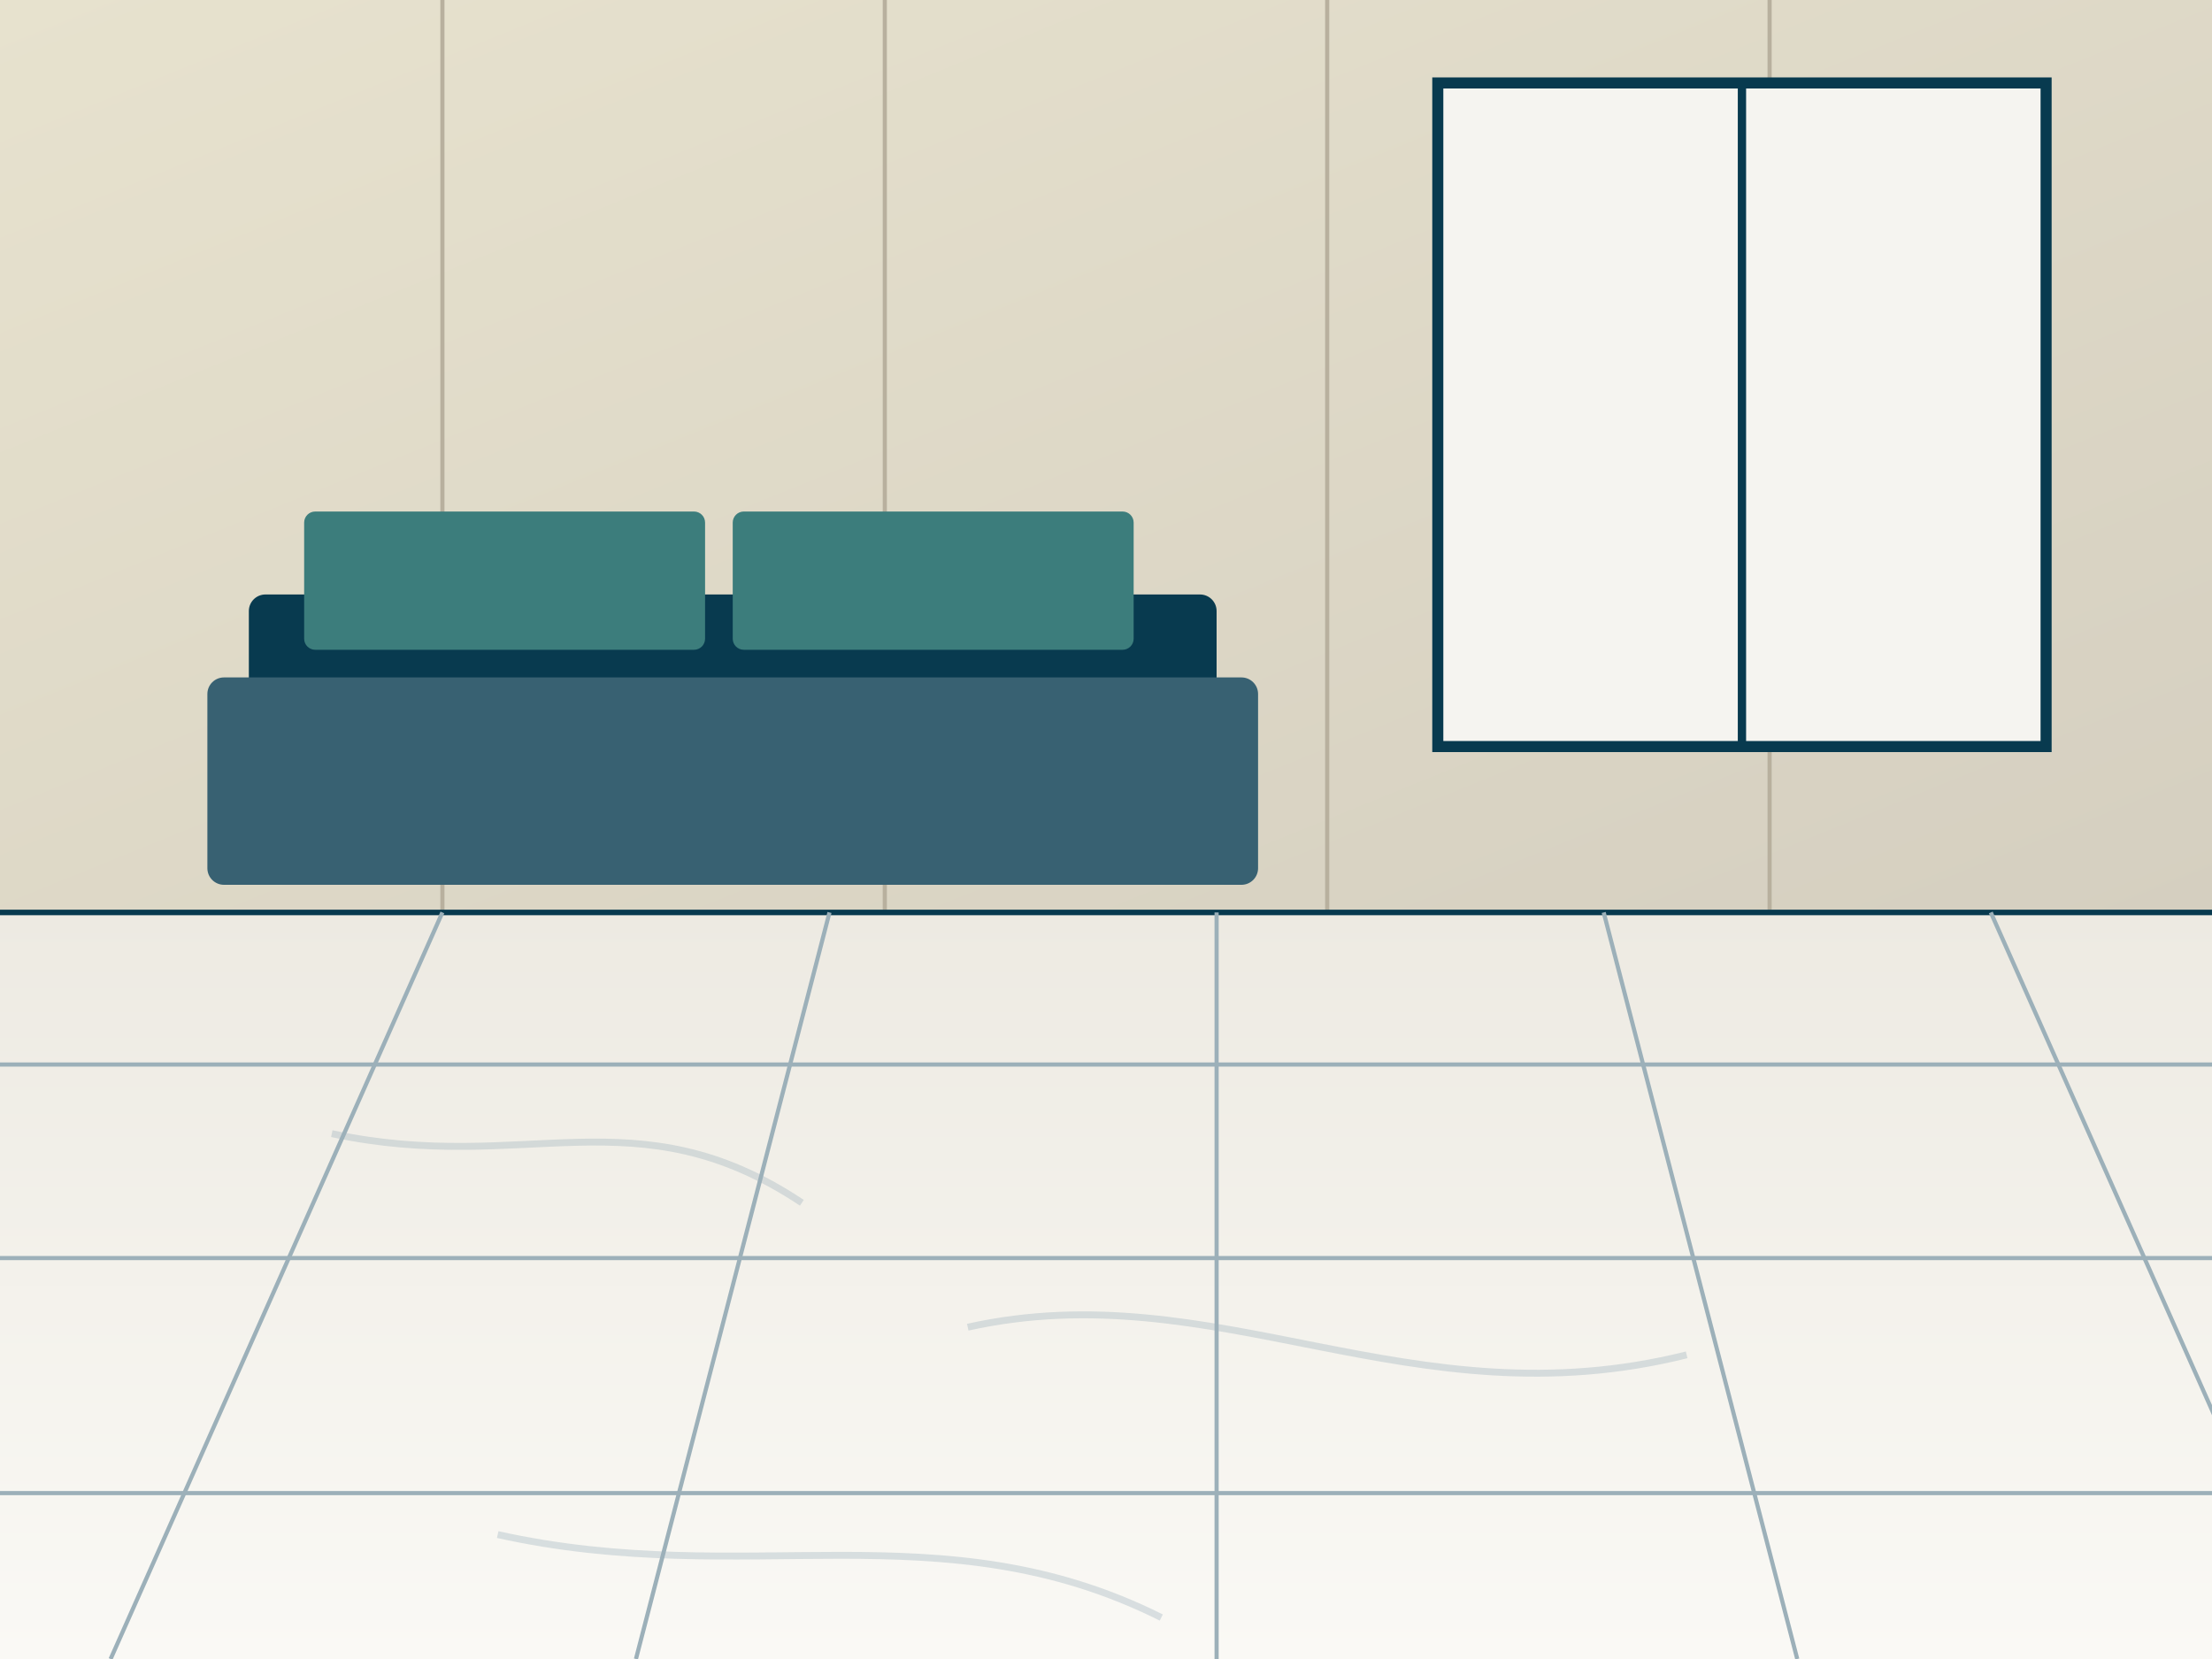
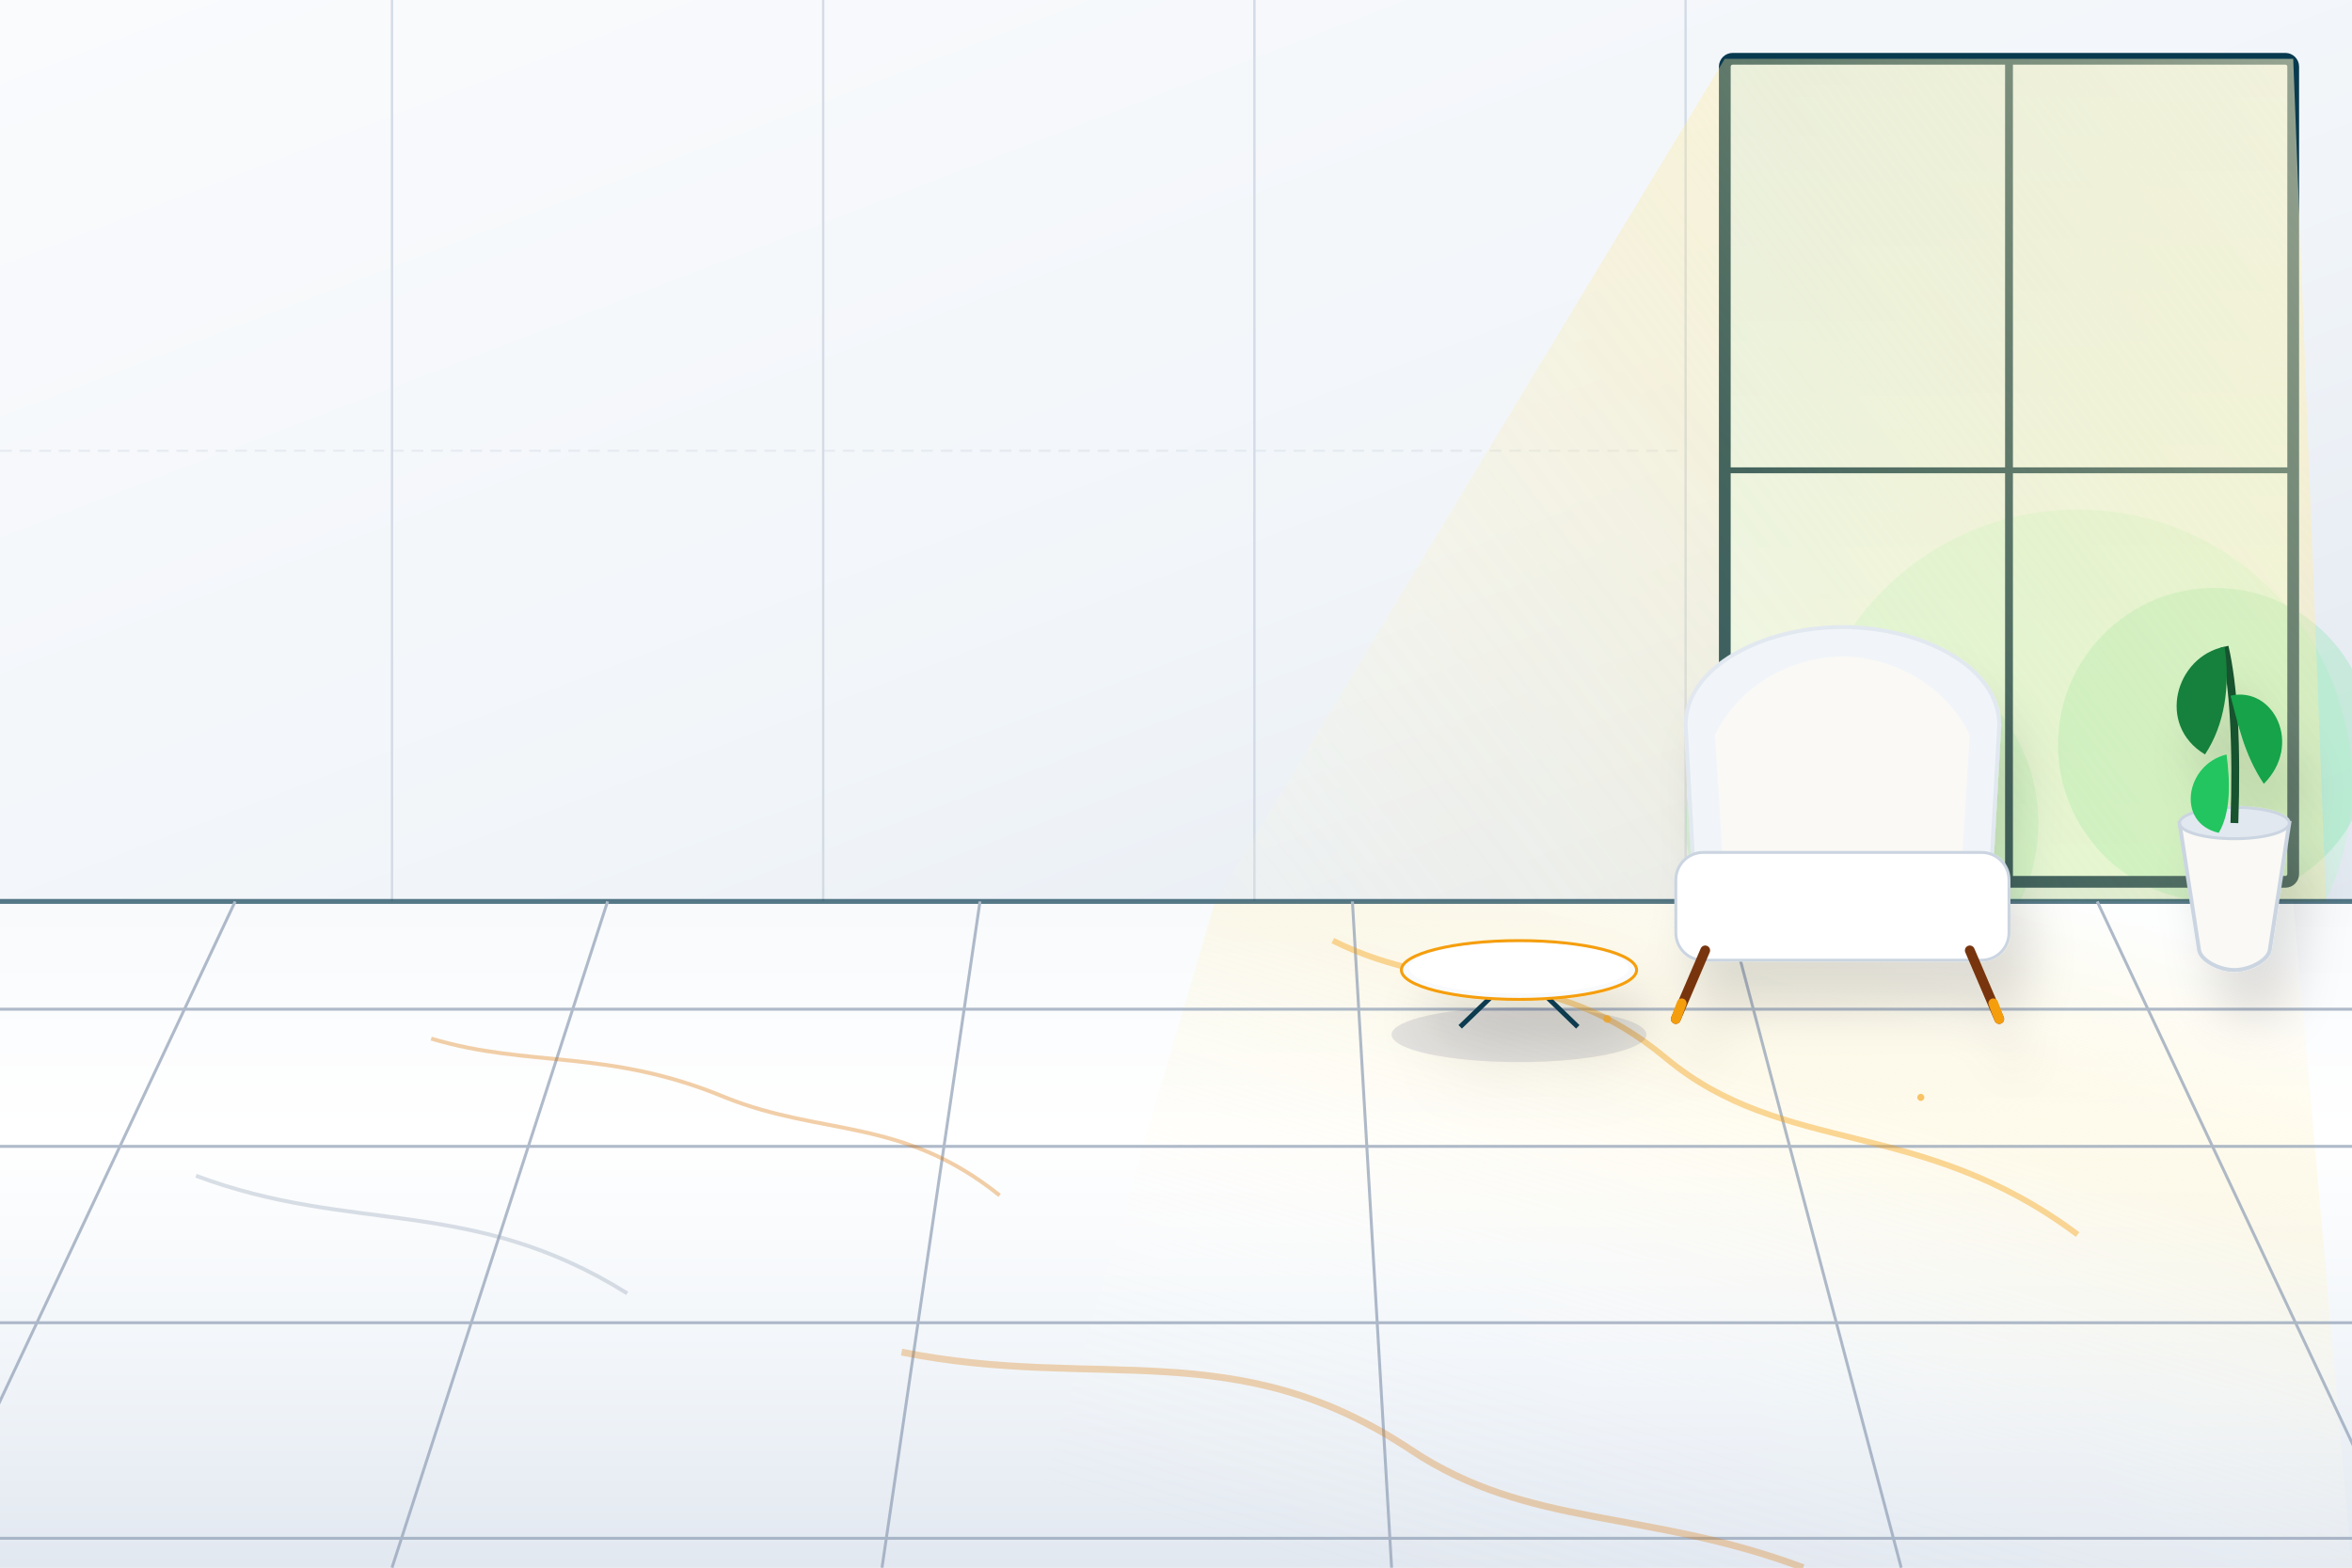
- <svg xmlns="http://www.w3.org/2000/svg" viewBox="0 0 800 600" width="800" height="600">
+ <svg xmlns="http://www.w3.org/2000/svg" viewBox="0 0 1200 800" width="1200" height="800">
  <defs>
-     <linearGradient id="wall-grad" x1="0" y1="0" x2="1" y2="1">
-       <stop offset="0%" stop-color="#E7E2CE" />
-       <stop offset="100%" stop-color="#D5CFC0" />
+     <linearGradient id="wall-gradient" x1="0" y1="0" x2="1" y2="1">
+       <stop offset="0%" stop-color="#FAFBFD" />
+       <stop offset="60%" stop-color="#F1F5F9" />
+       <stop offset="100%" stop-color="#E2E8F0" />
    </linearGradient>
-     <linearGradient id="floor-grad" x1="0" y1="0" x2="0" y2="1">
-       <stop offset="0%" stop-color="#EDEAE2" />
-       <stop offset="100%" stop-color="#FAF9F5" />
+     <linearGradient id="sunlight-beam" x1="1" y1="0" x2="0" y2="1">
+       <stop offset="0%" stop-color="#FEF3C7" stop-opacity="0.6" />
+       <stop offset="40%" stop-color="#FDE68A" stop-opacity="0.25" />
+       <stop offset="100%" stop-color="#FFFFFF" stop-opacity="0" />
    </linearGradient>
+     <linearGradient id="porcelain-surface" x1="0" y1="0" x2="0" y2="1">
+       <stop offset="0%" stop-color="#F8FAFC" />
+       <stop offset="35%" stop-color="#FFFFFF" />
+       <stop offset="70%" stop-color="#F1F5F9" />
+       <stop offset="100%" stop-color="#E2E8F0" />
+     </linearGradient>
+     <linearGradient id="floor-gloss" x1="0.8" y1="0" x2="0.2" y2="1">
+       <stop offset="0%" stop-color="#FFFFFF" stop-opacity="0.75" />
+       <stop offset="30%" stop-color="#FEF3C7" stop-opacity="0.35" />
+       <stop offset="70%" stop-color="#FFFFFF" stop-opacity="0.1" />
+       <stop offset="100%" stop-color="#E2E8F0" stop-opacity="0" />
+     </linearGradient>
+     <linearGradient id="sky-light" x1="0" y1="0" x2="0" y2="1">
+       <stop offset="0%" stop-color="#E0F2FE" />
+       <stop offset="100%" stop-color="#F0FDF4" />
+     </linearGradient>
+     <filter id="soft-shadow" x="-10%" y="-10%" width="130%" height="130%">
+       <feDropShadow dx="0" dy="16" stdDeviation="24" flood-color="#0F172A" flood-opacity="0.08" />
+     </filter>
+     <filter id="furniture-shadow" x="-20%" y="-20%" width="140%" height="140%">
+       <feGaussianBlur in="SourceAlpha" stdDeviation="12" />
+       <feOffset dx="10" dy="24" result="offsetblur" />
+       <feComponentTransfer>
+         <feFuncA type="linear" slope="0.12" />
+       </feComponentTransfer>
+       <feMerge>
+         <feMergeNode />
+         <feMergeNode in="SourceGraphic" />
+       </feMerge>
+     </filter>
  </defs>
-   <rect width="800" height="330" fill="url(#wall-grad)" />
-   <g stroke="#B8B09E" stroke-width="1.5">
-     <line x1="160" y1="0" x2="160" y2="330" />
-     <line x1="320" y1="0" x2="320" y2="330" />
-     <line x1="480" y1="0" x2="480" y2="330" />
-     <line x1="640" y1="0" x2="640" y2="330" />
+   <rect width="1200" height="460" fill="url(#wall-gradient)" />
+   <g stroke="#CBD5E1" stroke-width="1.2" opacity="0.8">
+     <line x1="200" y1="0" x2="200" y2="460" />
+     <line x1="420" y1="0" x2="420" y2="460" />
+     <line x1="640" y1="0" x2="640" y2="460" />
+     <line x1="860" y1="0" x2="860" y2="460" />
+     <line x1="0" y1="230" x2="860" y2="230" stroke-dasharray="6 4" opacity="0.4" />
  </g>
-   <rect x="520" y="30" width="220" height="240" fill="#F5F4F0" stroke="#083A4F" stroke-width="4" />
-   <line x1="630" y1="30" x2="630" y2="270" stroke="#083A4F" stroke-width="3" />
-   <rect x="90" y="215" width="350" height="95" rx="6" fill="#083A4F" />
-   <rect x="75" y="245" width="380" height="75" rx="6" fill="#386172" />
-   <rect x="110" y="185" width="145" height="50" rx="4" fill="#3C7D7C" />
-   <rect x="265" y="185" width="145" height="50" rx="4" fill="#3C7D7C" />
-   <polygon points="0,330 800,330 800,600 0,600" fill="url(#floor-grad)" />
-   <g stroke="#9CB0B9" stroke-width="1.5">
-     <line x1="0" y1="330" x2="800" y2="330" stroke="#083A4F" stroke-width="2" />
-     <line x1="0" y1="385" x2="800" y2="385" />
-     <line x1="0" y1="455" x2="800" y2="455" />
-     <line x1="0" y1="540" x2="800" y2="540" />
-     <line x1="160" y1="330" x2="40" y2="600" />
-     <line x1="300" y1="330" x2="230" y2="600" />
-     <line x1="440" y1="330" x2="440" y2="600" />
-     <line x1="580" y1="330" x2="650" y2="600" />
-     <line x1="720" y1="330" x2="840" y2="600" />
+   <g id="window-zone">
+     <rect x="880" y="30" width="290" height="420" fill="url(#sky-light)" rx="4" />
+     <circle cx="1060" cy="400" r="140" fill="#BBF7D0" opacity="0.35" />
+     <circle cx="950" cy="420" r="90" fill="#86EFAC" opacity="0.25" />
+     <circle cx="1130" cy="380" r="80" fill="#4ADE80" opacity="0.2" />
+     <rect x="880" y="30" width="290" height="420" fill="none" stroke="#083A4F" stroke-width="6" rx="4" />
+     <line x1="1025" y1="30" x2="1025" y2="450" stroke="#083A4F" stroke-width="4" />
+     <line x1="880" y1="240" x2="1170" y2="240" stroke="#083A4F" stroke-width="3" />
  </g>
-   <g stroke="#9CB0B9" stroke-width="2.5" stroke-opacity="0.35" fill="none">
-     <path d="M120,410 C190,425 230,395 290,435" />
-     <path d="M350,480 C440,460 510,515 610,490" />
-     <path d="M180,555 C270,575 340,545 420,585" />
+   <polygon points="880,30 1170,30 1200,800 650,800 620,460" fill="url(#sunlight-beam)" />
+   <polygon points="0,460 1200,460 1200,800 0,800" fill="url(#porcelain-surface)" />
+   <polygon points="620,460 1170,460 1200,800 520,800" fill="url(#floor-gloss)" />
+   <g stroke="#94A3B8" stroke-width="1.5" opacity="0.75">
+     <line x1="0" y1="460" x2="1200" y2="460" stroke="#083A4F" stroke-width="2.5" opacity="0.9" />
+     <line x1="0" y1="515" x2="1200" y2="515" />
+     <line x1="0" y1="585" x2="1200" y2="585" />
+     <line x1="0" y1="675" x2="1200" y2="675" />
+     <line x1="0" y1="785" x2="1200" y2="785" />
+     <line x1="120" y1="460" x2="-40" y2="800" />
+     <line x1="310" y1="460" x2="200" y2="800" />
+     <line x1="500" y1="460" x2="450" y2="800" />
+     <line x1="690" y1="460" x2="710" y2="800" />
+     <line x1="880" y1="460" x2="970" y2="800" />
+     <line x1="1070" y1="460" x2="1230" y2="800" />
+   </g>
+   <g fill="none">
+     <path d="M220,530 C270,545 310,535 370,560 C420,580 460,570 510,610" stroke="#D97706" stroke-width="2" stroke-opacity="0.35" />
+     <path d="M680,480 C740,510 790,490 850,540 C910,590 980,570 1060,630" stroke="#F59E0B" stroke-width="3" stroke-opacity="0.4" />
+     <path d="M460,690 C560,710 630,680 720,740 C780,780 840,770 920,800" stroke="#D97706" stroke-width="3.5" stroke-opacity="0.3" />
+     <path d="M100,600 C180,630 240,610 320,660" stroke="#94A3B8" stroke-width="2" stroke-opacity="0.35" />
+   </g>
+   <g id="furniture-setting" filter="url(#furniture-shadow)">
+     <g transform="translate(820, 320)">
+       <path d="M40,50 C40,20 80,0 120,0 C160,0 200,20 200,50 L195,140 C195,150 185,160 175,160 L65,160 C55,160 45,150 45,140 Z" fill="#F1F5F9" stroke="#E2E8F0" stroke-width="2" />
+       <path d="M55,55 C70,25 100,15 120,15 C140,15 170,25 185,55 L180,135 L60,135 Z" fill="#FAF9F5" />
+       <rect x="35" y="115" width="170" height="55" rx="14" fill="#FFFFFF" stroke="#CBD5E1" stroke-width="1.5" />
+       <line x1="50" y1="165" x2="35" y2="200" stroke="#78350F" stroke-width="5" stroke-linecap="round" />
+       <line x1="185" y1="165" x2="200" y2="200" stroke="#78350F" stroke-width="5" stroke-linecap="round" />
+       <line x1="38" y1="192" x2="35" y2="200" stroke="#F59E0B" stroke-width="5" stroke-linecap="round" />
+       <line x1="197" y1="192" x2="200" y2="200" stroke="#F59E0B" stroke-width="5" stroke-linecap="round" />
+     </g>
+     <g transform="translate(710, 480)">
+       <ellipse cx="65" cy="48" rx="65" ry="14" fill="#0F172A" opacity="0.10" />
+       <line x1="65" y1="15" x2="35" y2="44" stroke="#083A4F" stroke-width="2.5" />
+       <line x1="65" y1="15" x2="95" y2="44" stroke="#083A4F" stroke-width="2.5" />
+       <ellipse cx="65" cy="15" rx="60" ry="15" fill="#F8FAFC" stroke="#F59E0B" stroke-width="1.5" />
+       <ellipse cx="65" cy="14" rx="56" ry="13" fill="#FFFFFF" />
+     </g>
+     <g transform="translate(1100, 310)">
+       <path d="M12,110 L22,175 C23,180 32,185 40,185 C48,185 57,180 58,175 L68,110 Z" fill="#FAF9F5" stroke="#CBD5E1" stroke-width="2" />
+       <ellipse cx="40" cy="110" rx="28" ry="8" fill="#E2E8F0" stroke="#CBD5E1" stroke-width="1.5" />
+       <path d="M40,110 Q42,50 35,20" stroke="#14532D" stroke-width="4" fill="none" />
+       <path d="M35,20 C10,25 0,60 25,75 C35,60 38,40 35,20 Z" fill="#15803D" />
+       <path d="M38,45 C60,40 75,70 55,90 C45,75 42,60 38,45 Z" fill="#16A34A" />
+       <path d="M36,75 C15,80 10,110 32,115 C38,105 38,90 36,75 Z" fill="#22C55E" />
+     </g>
+   </g>
+   <g fill="#F59E0B" opacity="0.6">
+     <circle cx="820" cy="520" r="2" />
+     <circle cx="980" cy="560" r="1.8" />
  </g>
</svg>
